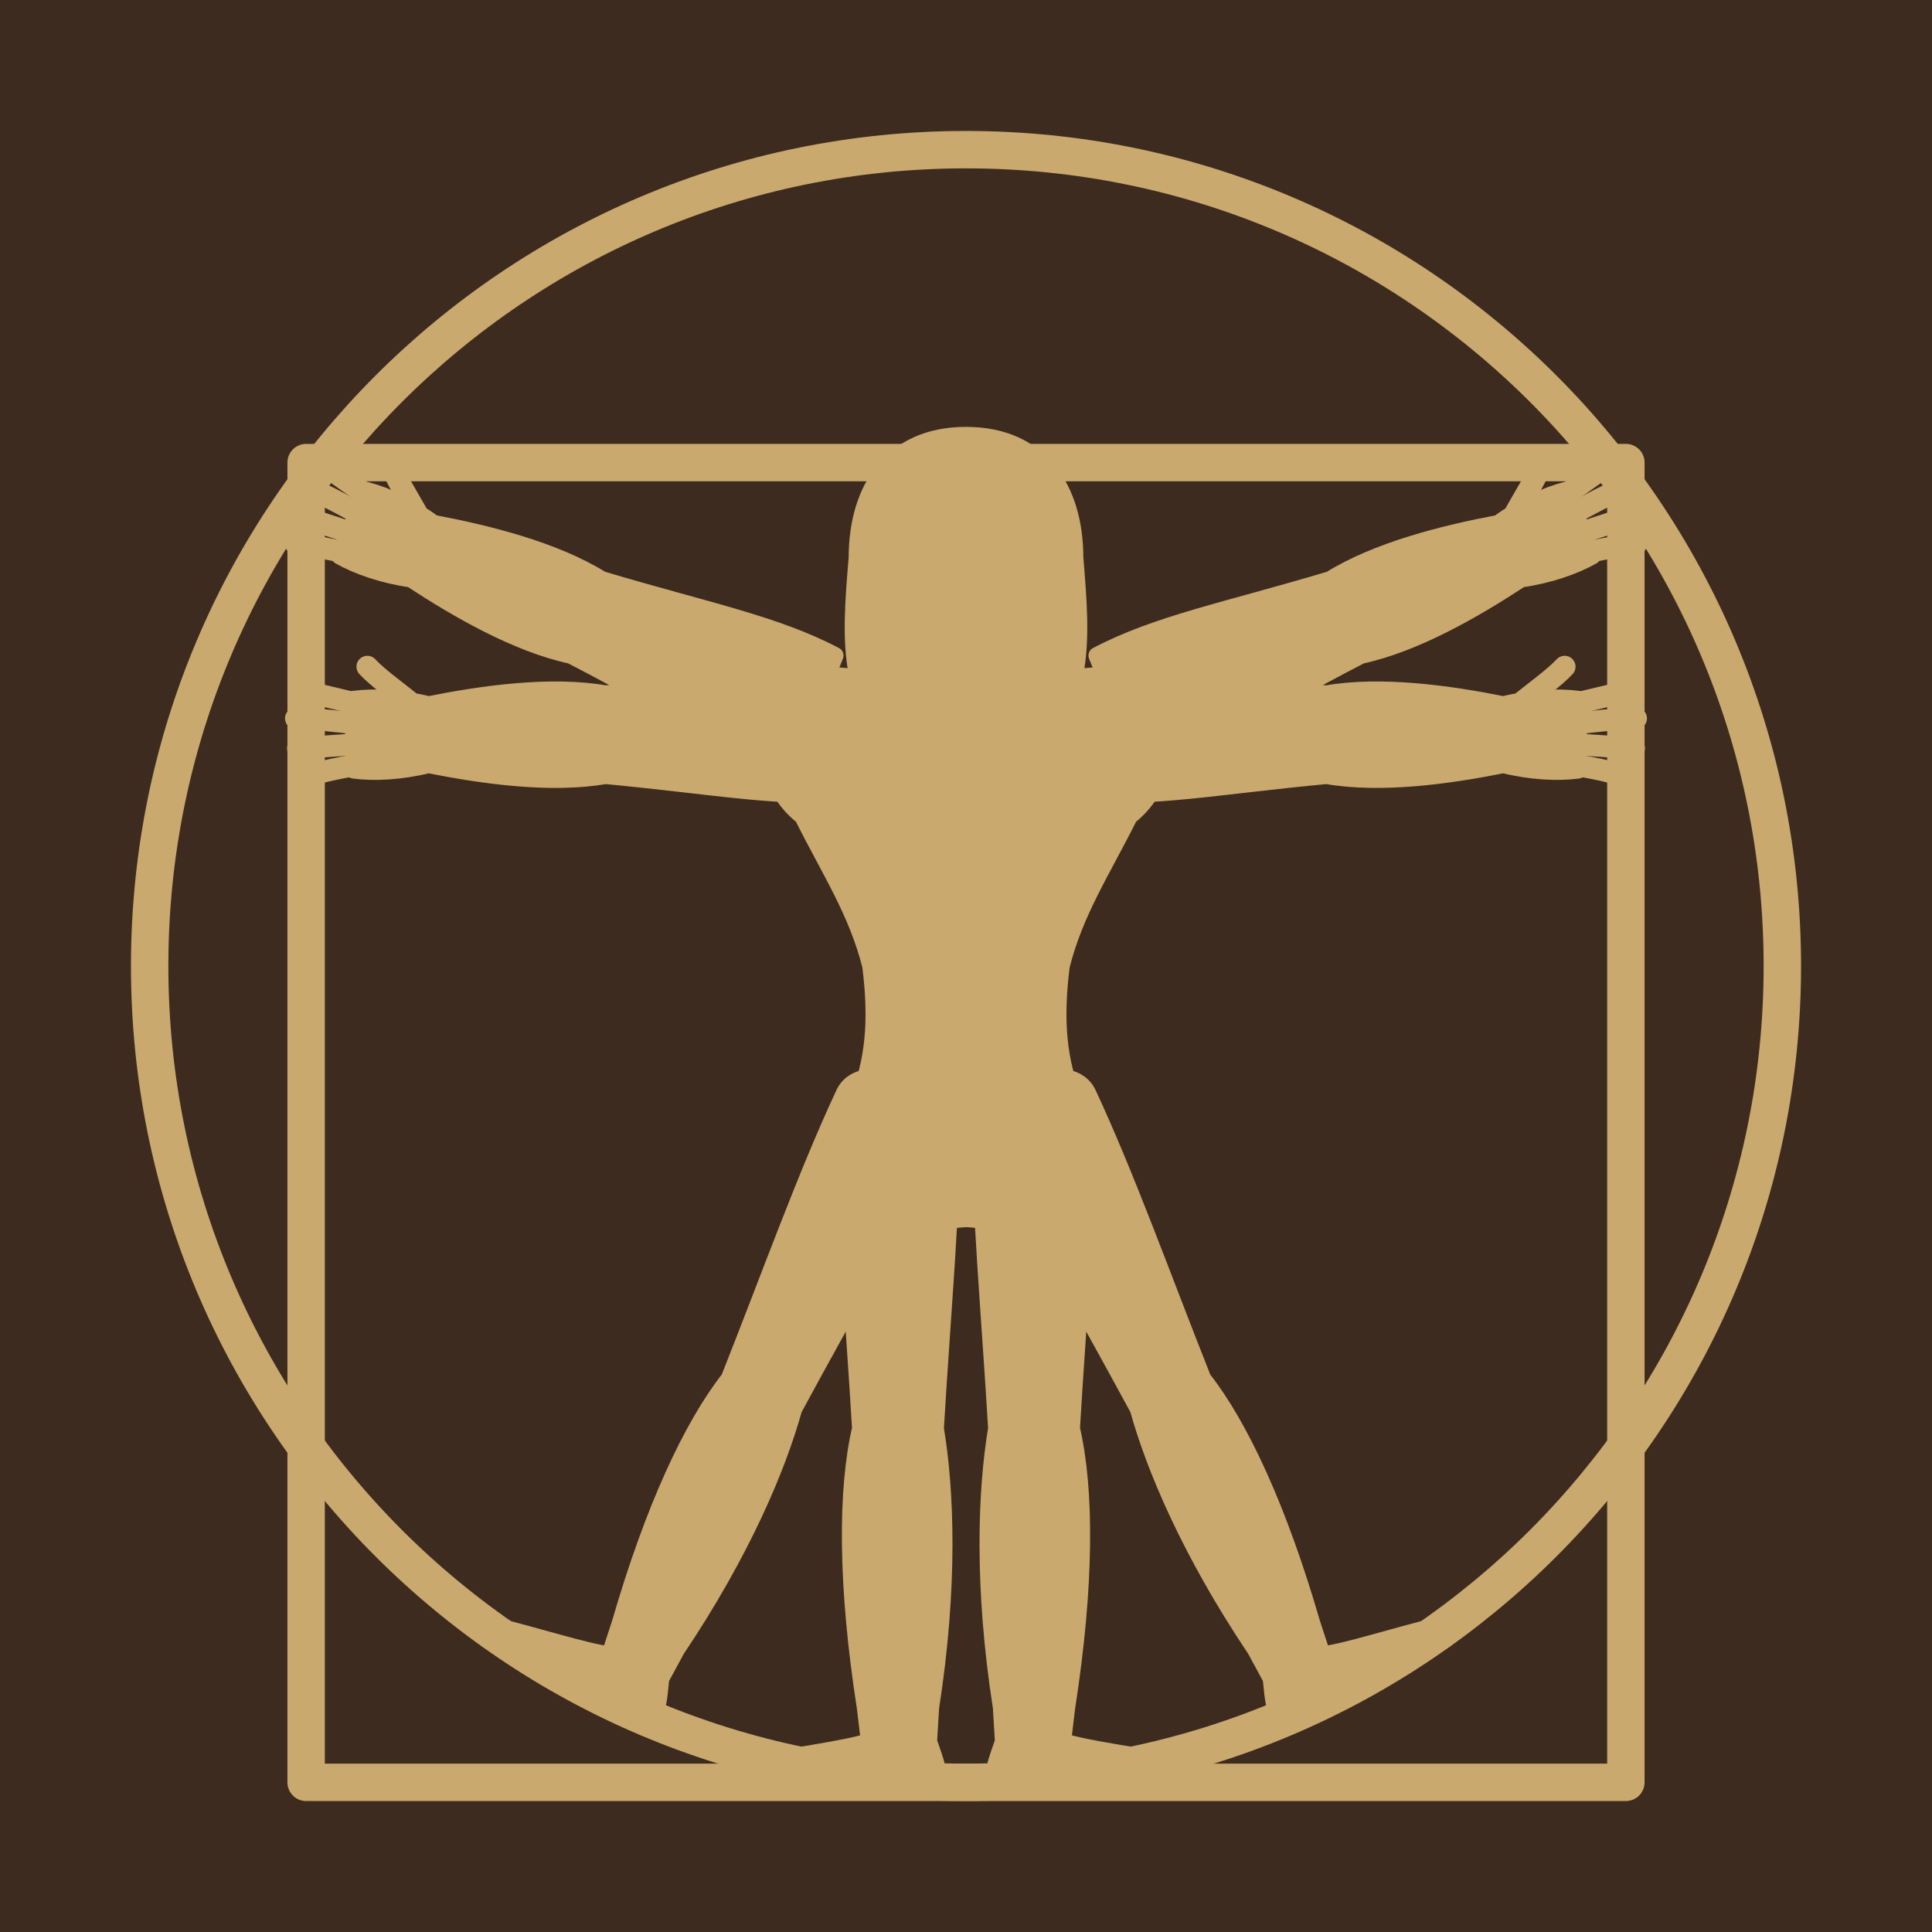
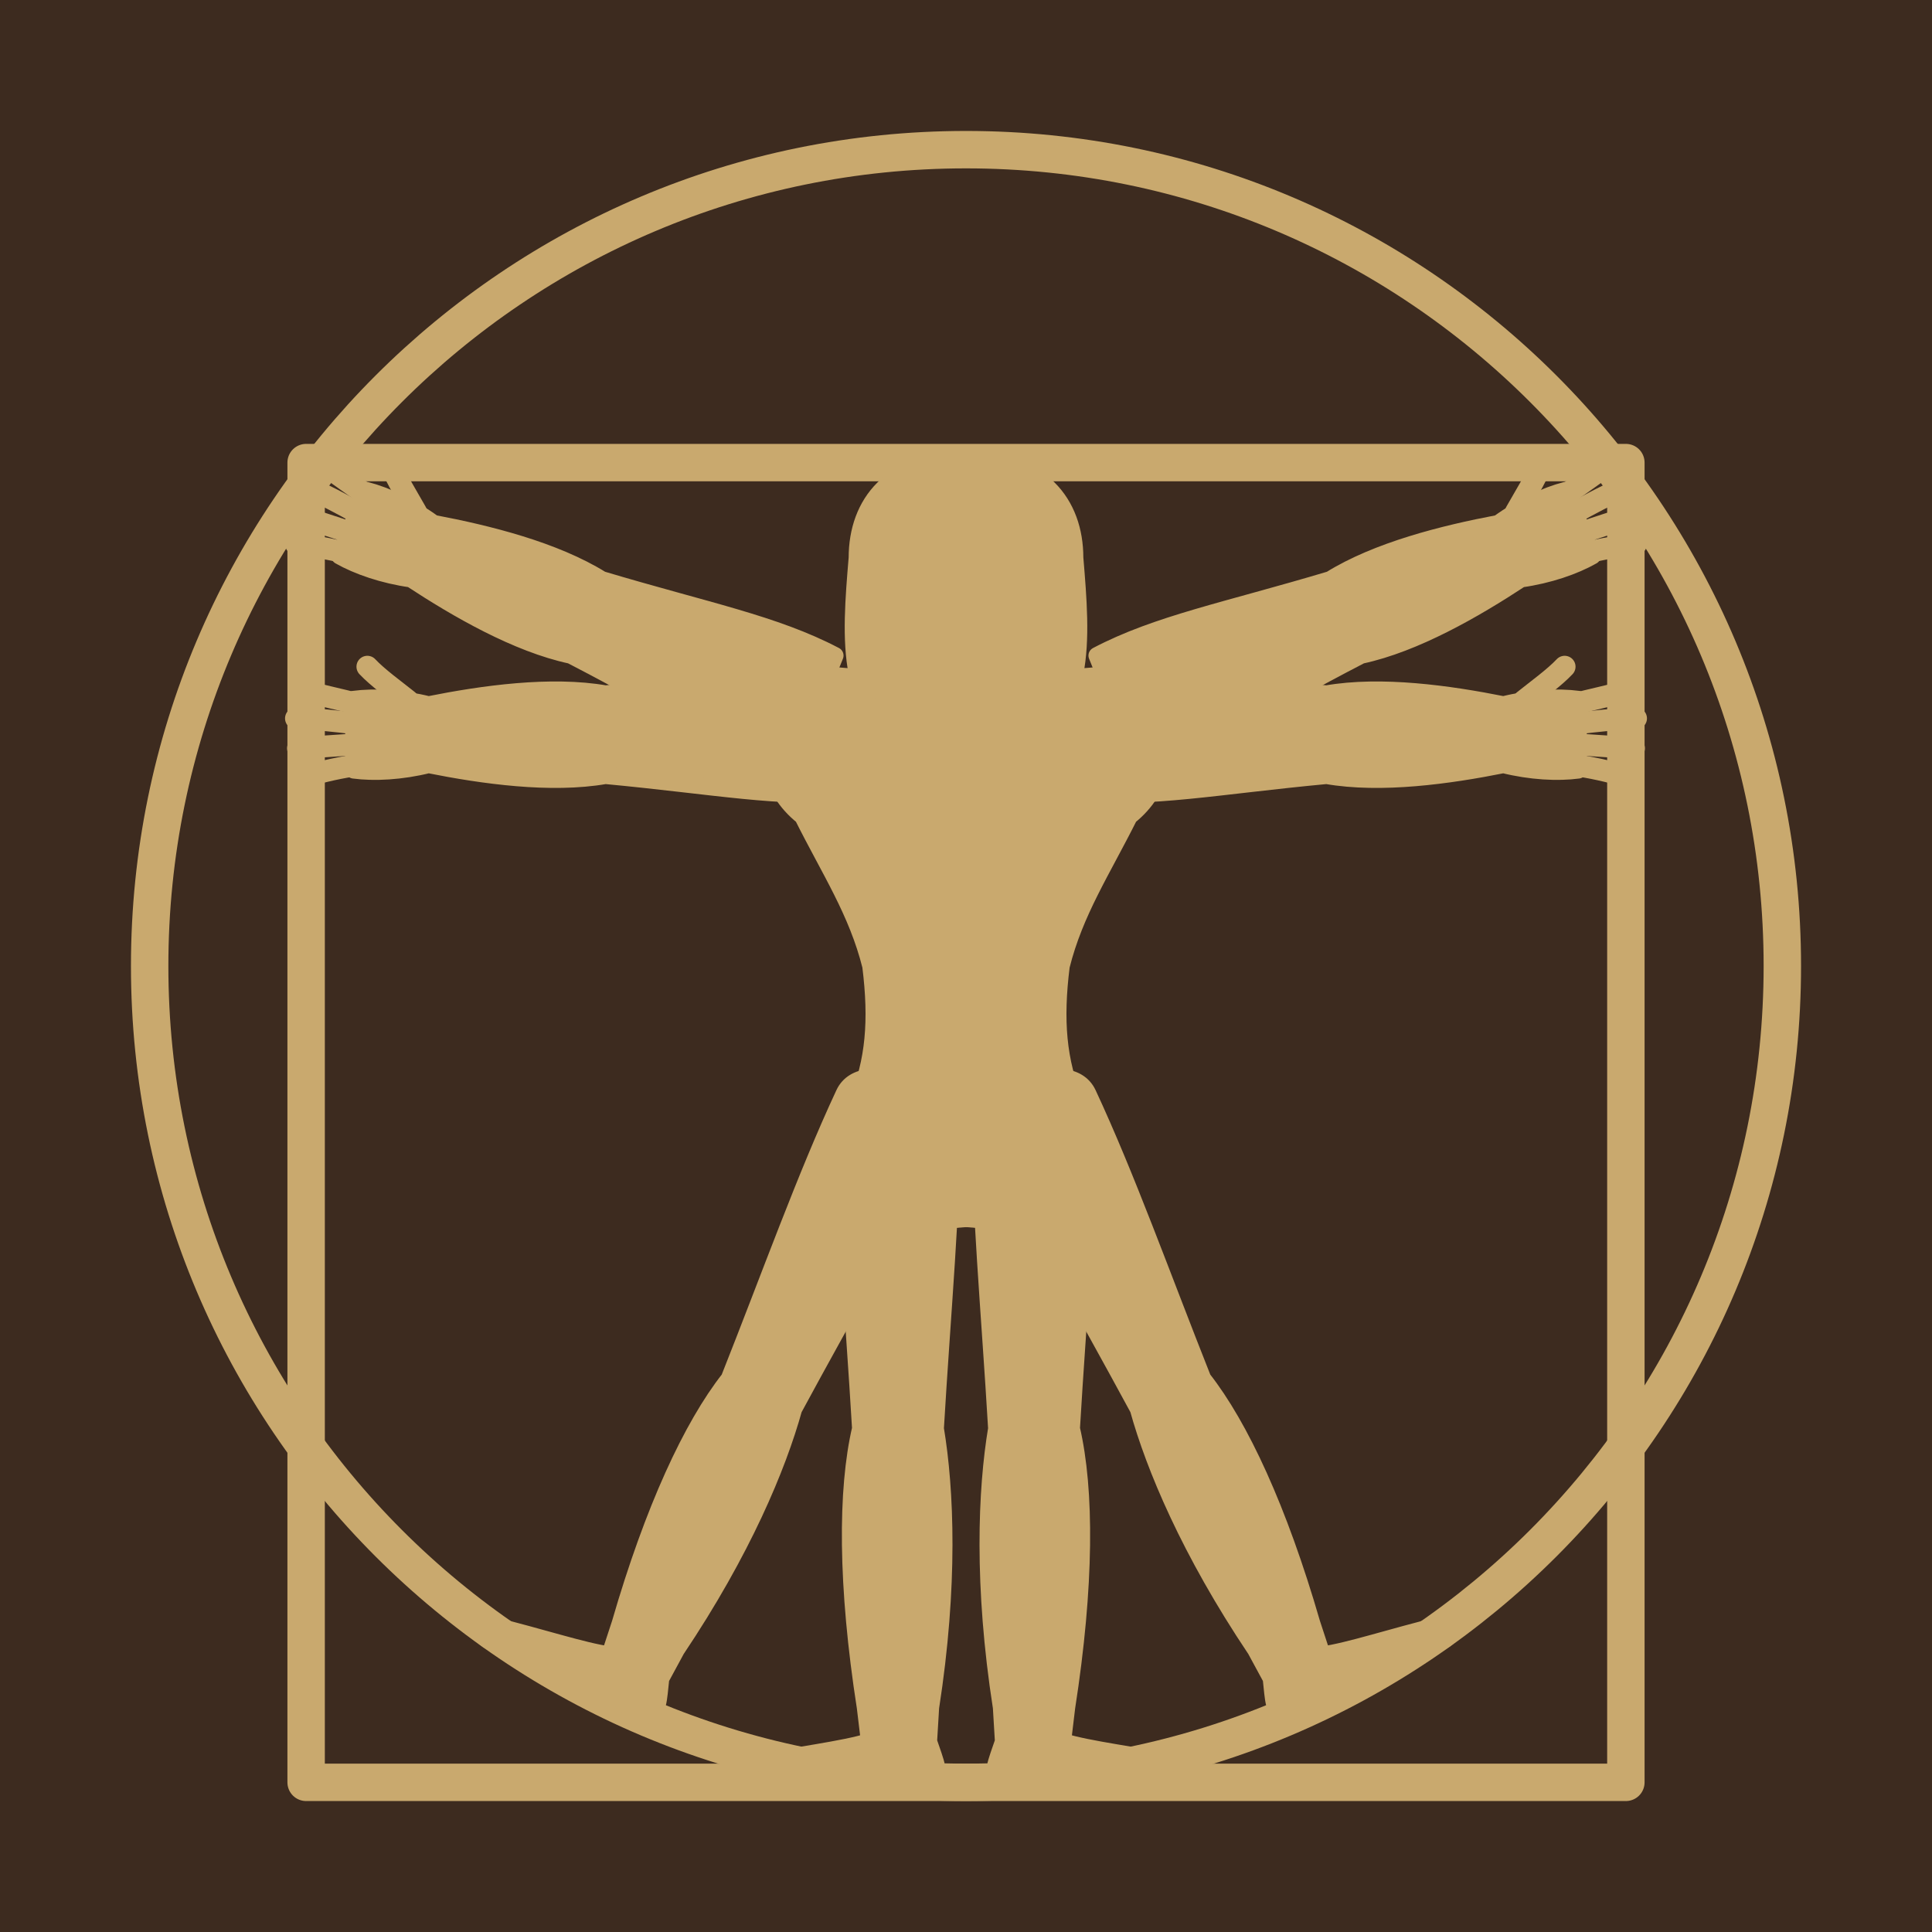
<svg xmlns="http://www.w3.org/2000/svg" viewBox="-22 -22 284 284" role="img" aria-label="Nobodies">
  <rect x="-22" y="-22" width="284" height="284" fill="#3d2b1f" />
  <defs>
    <g id="arm">
      <path fill="#c9a96e" stroke="#c9a96e" stroke-width="2.5" stroke-linejoin="round" d="M-6,-8.5 C4,-9.5 14,-7.5 30,-6 C38,-7.4 48,-6 56,-4.4 C60,-5.4 64,-5.6 67,-5.2 L67,5.2 C64,5.6 60,5.4 56,4.4 C48,6 38,7.4 30,6 C14,7.5 4,9.5 -6,8.5 Z" />
      <g stroke="#c9a96e" stroke-width="3.2" stroke-linecap="round" fill="none">
        <path d="M66,-4.4 C69,-5.2 72,-5.8 74,-6.4" />
        <path d="M66.5,-1.6 C69.5,-2 72.5,-2.3 75.5,-2.4" />
        <path d="M66.5,1.4 C69.5,1.6 72.5,1.8 75.2,2" />
        <path d="M66,4.4 C69,4.8 71.5,5.4 73.6,6" />
        <path d="M59,-5 C61,-6.6 63.5,-8.4 65,-10" />
      </g>
    </g>
    <g id="leg">
      <path fill="#c9a96e" stroke="#c9a96e" stroke-width="2.5" stroke-linejoin="round" d="M-8,0 C-8,-7 8,-7 8,0 C8,14 6.5,30 5.5,47 C7.6,56 7.6,70 4.8,88 L4.2,93 C8,94.2 15,95 22.5,96.5 C24.5,97 24.5,99 21,99 L-5,99 C-6.5,98 -5.5,96 -4.5,93 L-4.8,88 C-7.6,70 -7,56 -5.5,47 C-6.5,30 -8,14 -8,0 Z" />
    </g>
    <g id="torsoR">
      <path fill="#c9a96e" stroke="#c9a96e" stroke-width="2.5" stroke-linejoin="round" d="M118,64 L125.5,64 C126.5,70 126.5,75 125.5,79 C134,79 143,80 147,84 C150,88 149,94 144,98 C140,106 136,112 134,120 C133,128 133.5,134 136,140 C140,146 138,154 131,157 C126,158 120,157 118,157 Z" />
    </g>
  </defs>
  <g fill="none" stroke="#c9a96e" stroke-width="5.5" stroke-linejoin="round">
    <circle cx="120" cy="120" r="120" />
    <rect x="23" y="46" width="194" height="194" />
  </g>
  <use href="#leg" transform="translate(130,141)" />
  <use href="#leg" transform="translate(110,141) scale(-1,1)" />
  <use href="#leg" transform="translate(131,142) rotate(-25) scale(0.96)" />
  <use href="#leg" transform="translate(109,142) scale(-1,1) rotate(-25) scale(0.96)" />
  <use href="#torsoR" />
  <use href="#torsoR" transform="translate(240,0) scale(-1,1)" />
  <use href="#arm" transform="translate(143,86)" />
  <use href="#arm" transform="translate(97,86) scale(-1,1)" />
  <use href="#arm" transform="translate(148,80) rotate(-22)" />
  <use href="#arm" transform="translate(92,80) scale(-1,1) rotate(-22)" />
-   <path fill="#c9a96e" stroke="#c9a96e" stroke-width="2.5" stroke-linejoin="round" d="M120,42 C131,42 136,50 136,60 C136.5,66 137,72 136,77 C135,80 132,80 130,78 C127,76 124,78 120,78 C116,78 113,76 110,78 C108,80 105,80 104,77 C103,72 103.5,66 104,60 C104,50 109,42 120,42 Z" />
+   <path fill="#c9a96e" stroke="#c9a96e" stroke-width="2.5" stroke-linejoin="round" d="M120,45.6 C131,45.6 136,52 136,60 C136.5,66 137,72 136,77 C135,80 132,80 130,78 C127,76 124,78 120,78 C116,78 113,76 110,78 C108,80 105,80 104,77 C103,72 103.5,66 104,60 C104,52 109,45.6 120,45.6 Z" />
</svg>
